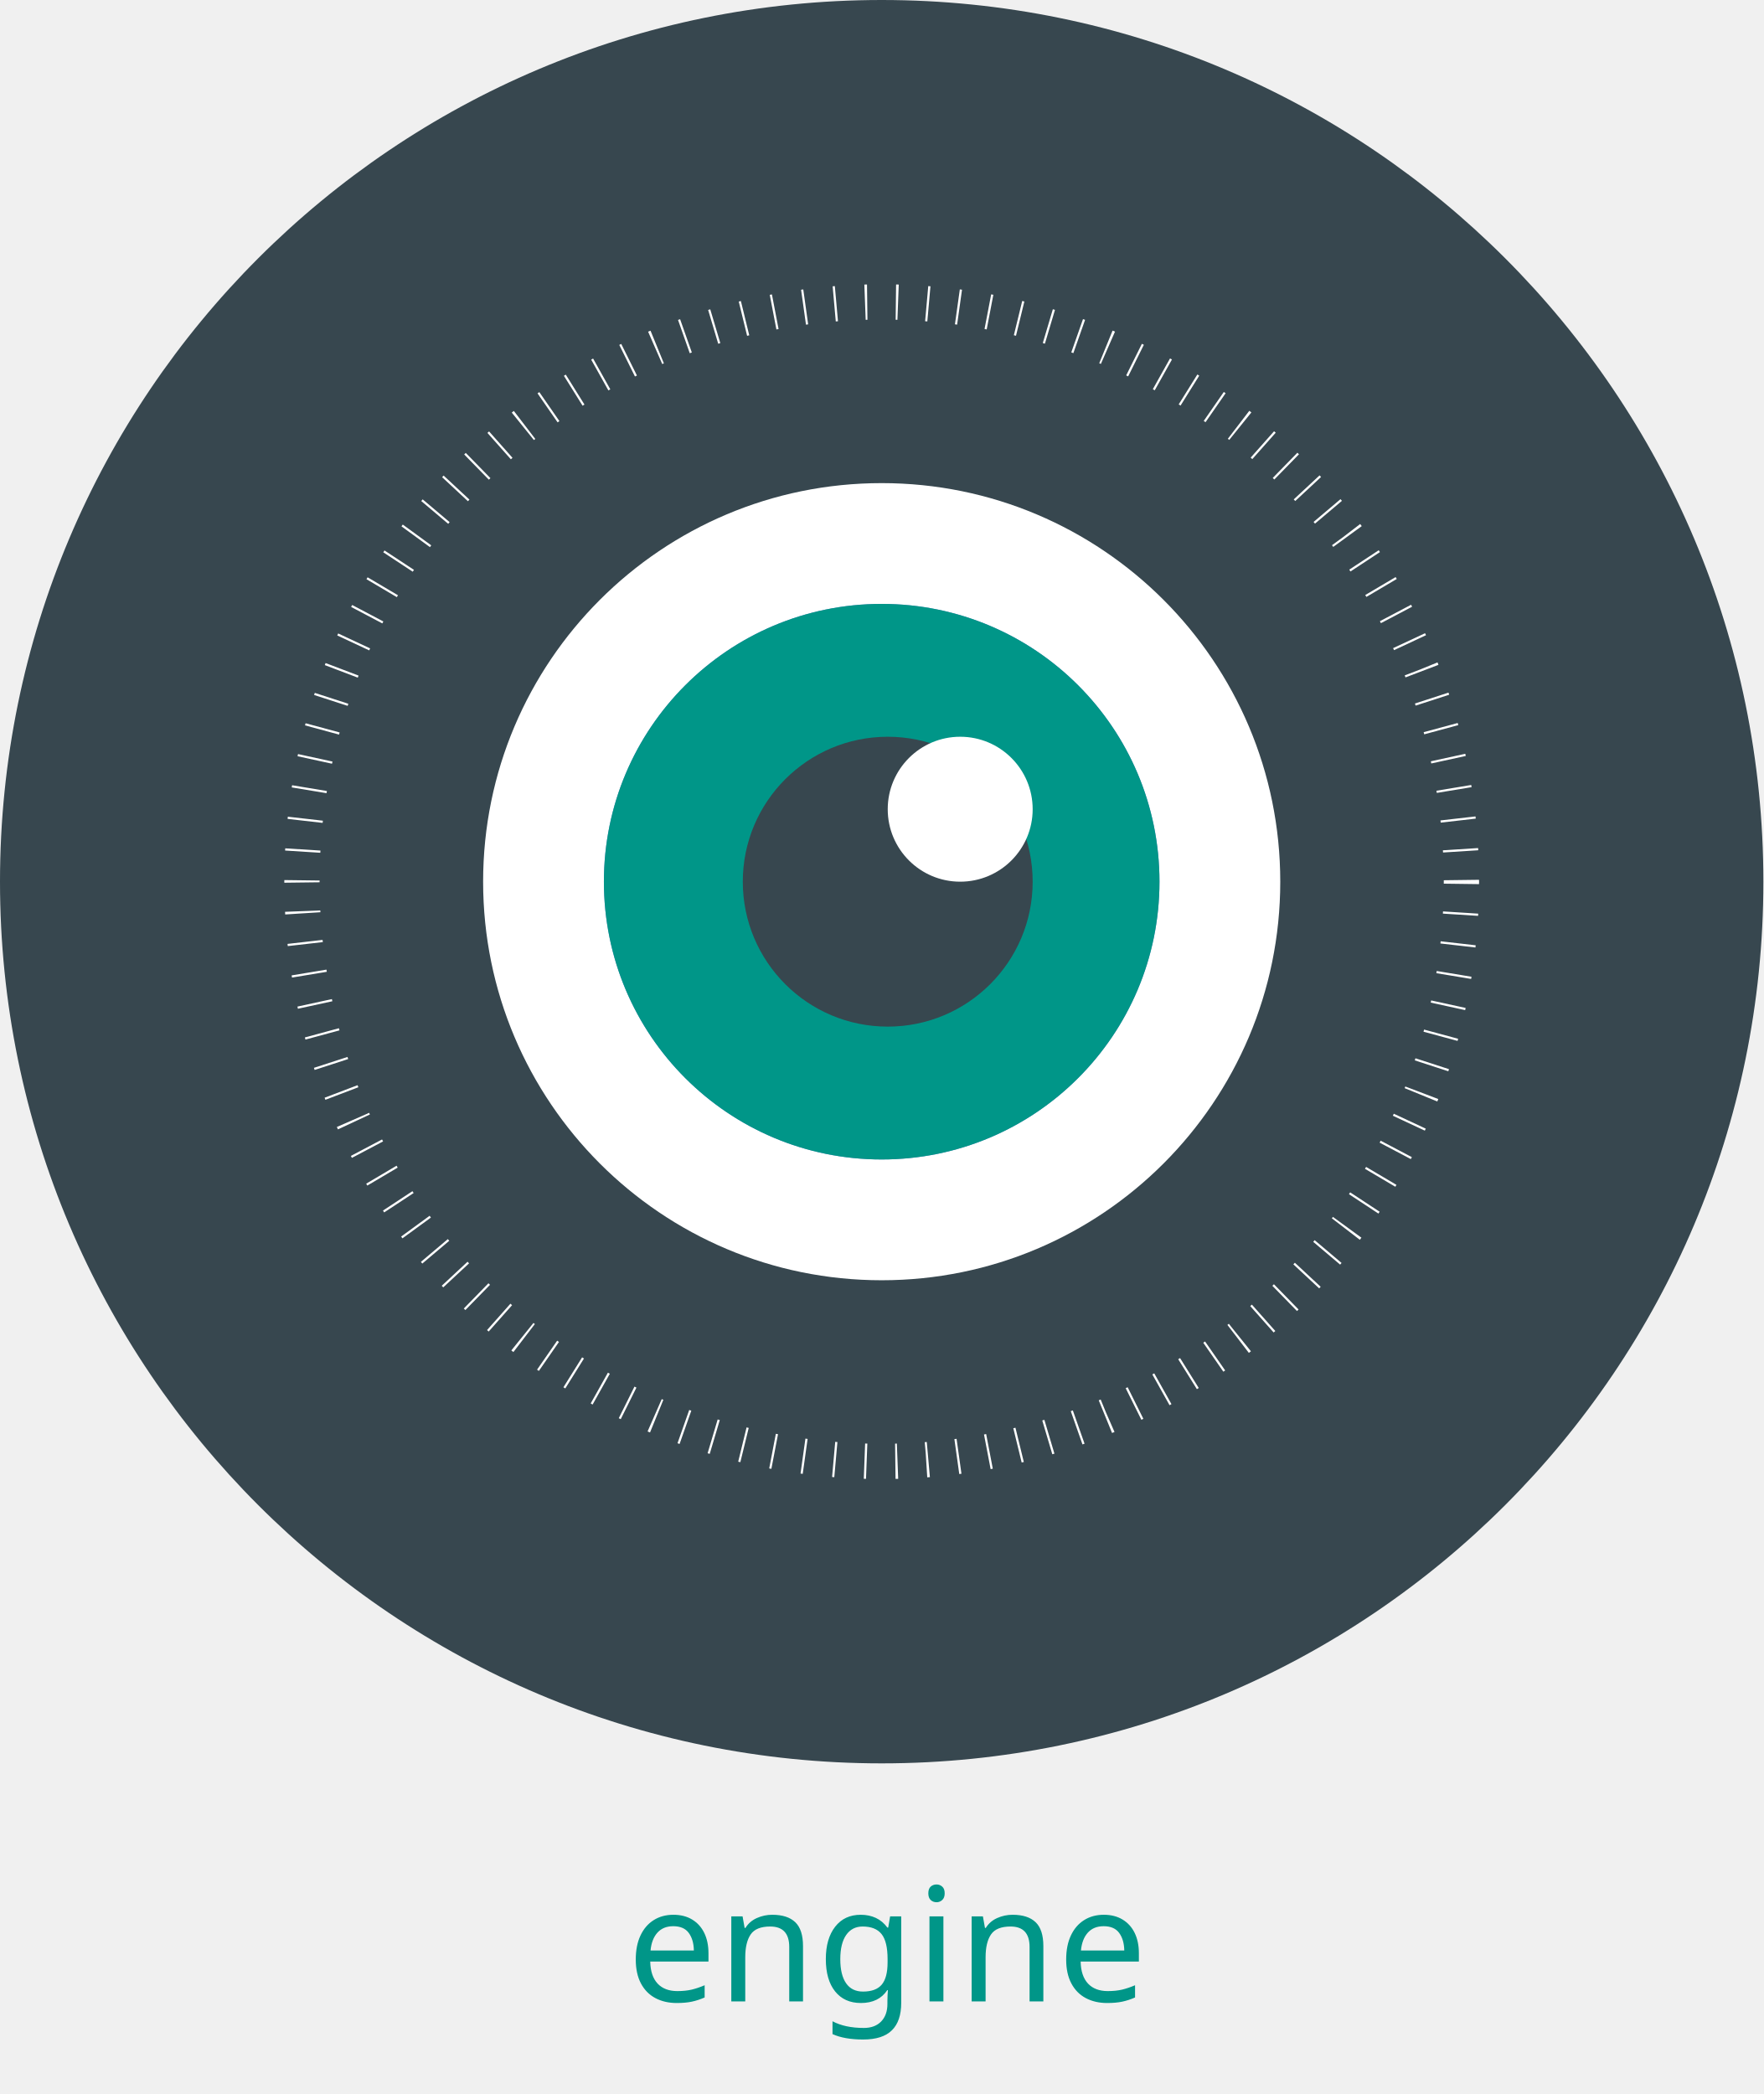
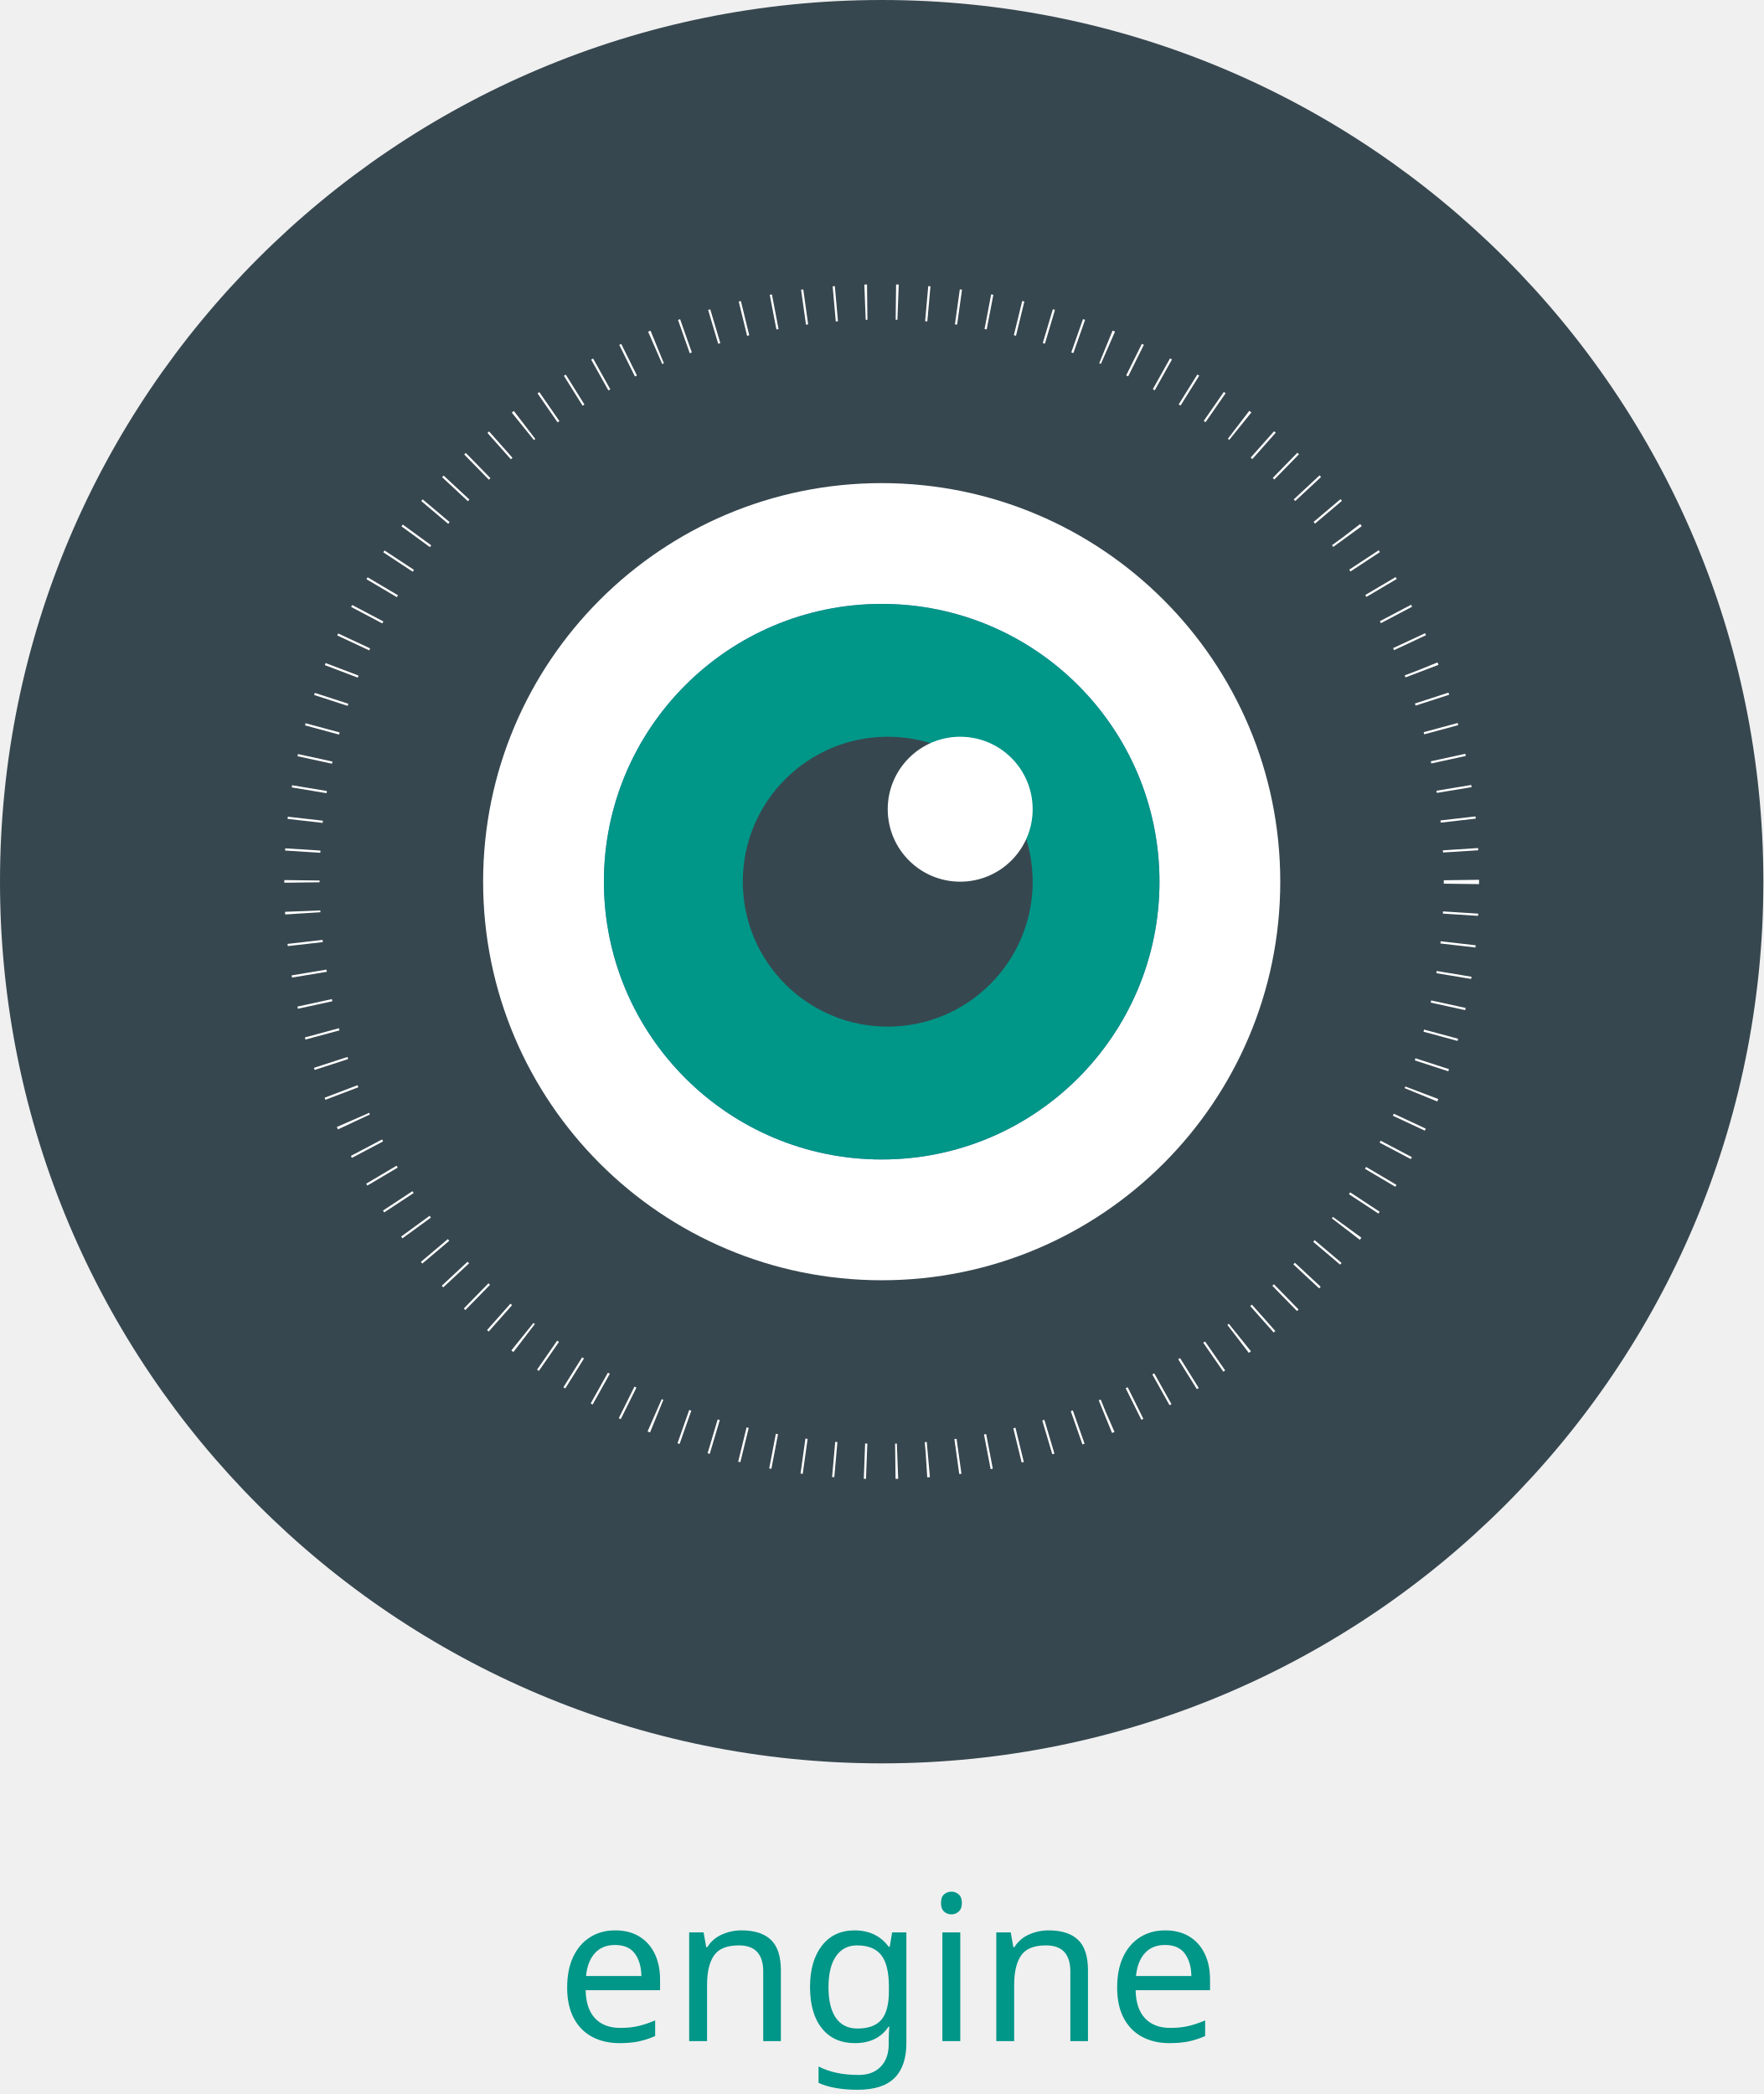
- <svg xmlns="http://www.w3.org/2000/svg" xmlns:xlink="http://www.w3.org/1999/xlink" width="800px" height="950px" viewBox="0 0 800 950" version="1.1">
+ <svg xmlns="http://www.w3.org/2000/svg" xmlns:xlink="http://www.w3.org/1999/xlink" width="800" height="950" viewBox="0 0 800 950">
  <defs>
-     <circle id="path-1" cx="127" cy="127" r="126.027" />
+     <circle id="logo-a" cx="127" cy="127" r="126.027" />
  </defs>
-   <g id="Logos" stroke="none" stroke-width="1" fill="none" fill-rule="evenodd">
-     <g id="logo">
-       <g>
-         <circle id="dark-background" fill="#37474F" fill-rule="evenodd" cx="400" cy="400" r="400" />
-         <circle id="white-background" fill="#FFFFFF" fill-rule="evenodd" cx="400" cy="400" r="180.822" />
-         <g id="lens" stroke-width="1" fill-rule="evenodd" transform="translate(273, 273)">
-           <mask id="mask-2" fill="white">
-             <use xlink:href="#path-1" />
-           </mask>
-           <use fill="#7986CB" xlink:href="#path-1" />
-           <g id="color/engine" mask="url(#mask-2)" fill="#009688">
-             <rect id="Rectangle" x="0" y="0" width="254" height="254" />
-           </g>
-         </g>
-         <ellipse id="pupil" fill="#37474F" fill-rule="evenodd" cx="402.74" cy="400" rx="65.753" ry="65.753" />
-         <circle id="reflection" fill="#FFFFFF" fill-rule="evenodd" cx="435.616" cy="367.123" r="32.877" />
-         <circle id="circle-dashed" stroke="#FFFFFF" stroke-width="16" stroke-dasharray="1,13" cx="400" cy="400" r="263.014" />
+   <g fill="none" fill-rule="evenodd">
+     <circle cx="400" cy="400" r="400" fill="#37474F" />
+     <circle cx="400" cy="400" r="180.822" fill="#FFF" />
+     <g transform="translate(273 273)">
+       <mask id="logo-b" fill="#fff">
+         <use xlink:href="#logo-a" />
+       </mask>
+       <use fill="#7986CB" xlink:href="#logo-a" />
+       <g fill="#009688" mask="url(#logo-b)">
+         <rect width="254" height="254" />
      </g>
-       <text id="engine" font-family="Raleway-Regular, Raleway" font-size="72" font-weight="normal" letter-spacing="0.562" fill="#009688">
-         <tspan x="284.476" y="908">engine</tspan>
-       </text>
    </g>
+     <ellipse cx="402.74" cy="400" fill="#37474F" rx="65.753" ry="65.753" />
+     <circle cx="435.616" cy="367.123" r="32.877" fill="#FFF" />
+     <circle cx="400" cy="400" r="263.014" stroke="#FFF" stroke-dasharray="1 13" stroke-width="16" />
+     <text fill="#009688" font-family="Raleway-Regular, Raleway" font-size="92" letter-spacing=".719">
+       <tspan x="252.248" y="926">engine</tspan>
+     </text>
  </g>
</svg>
